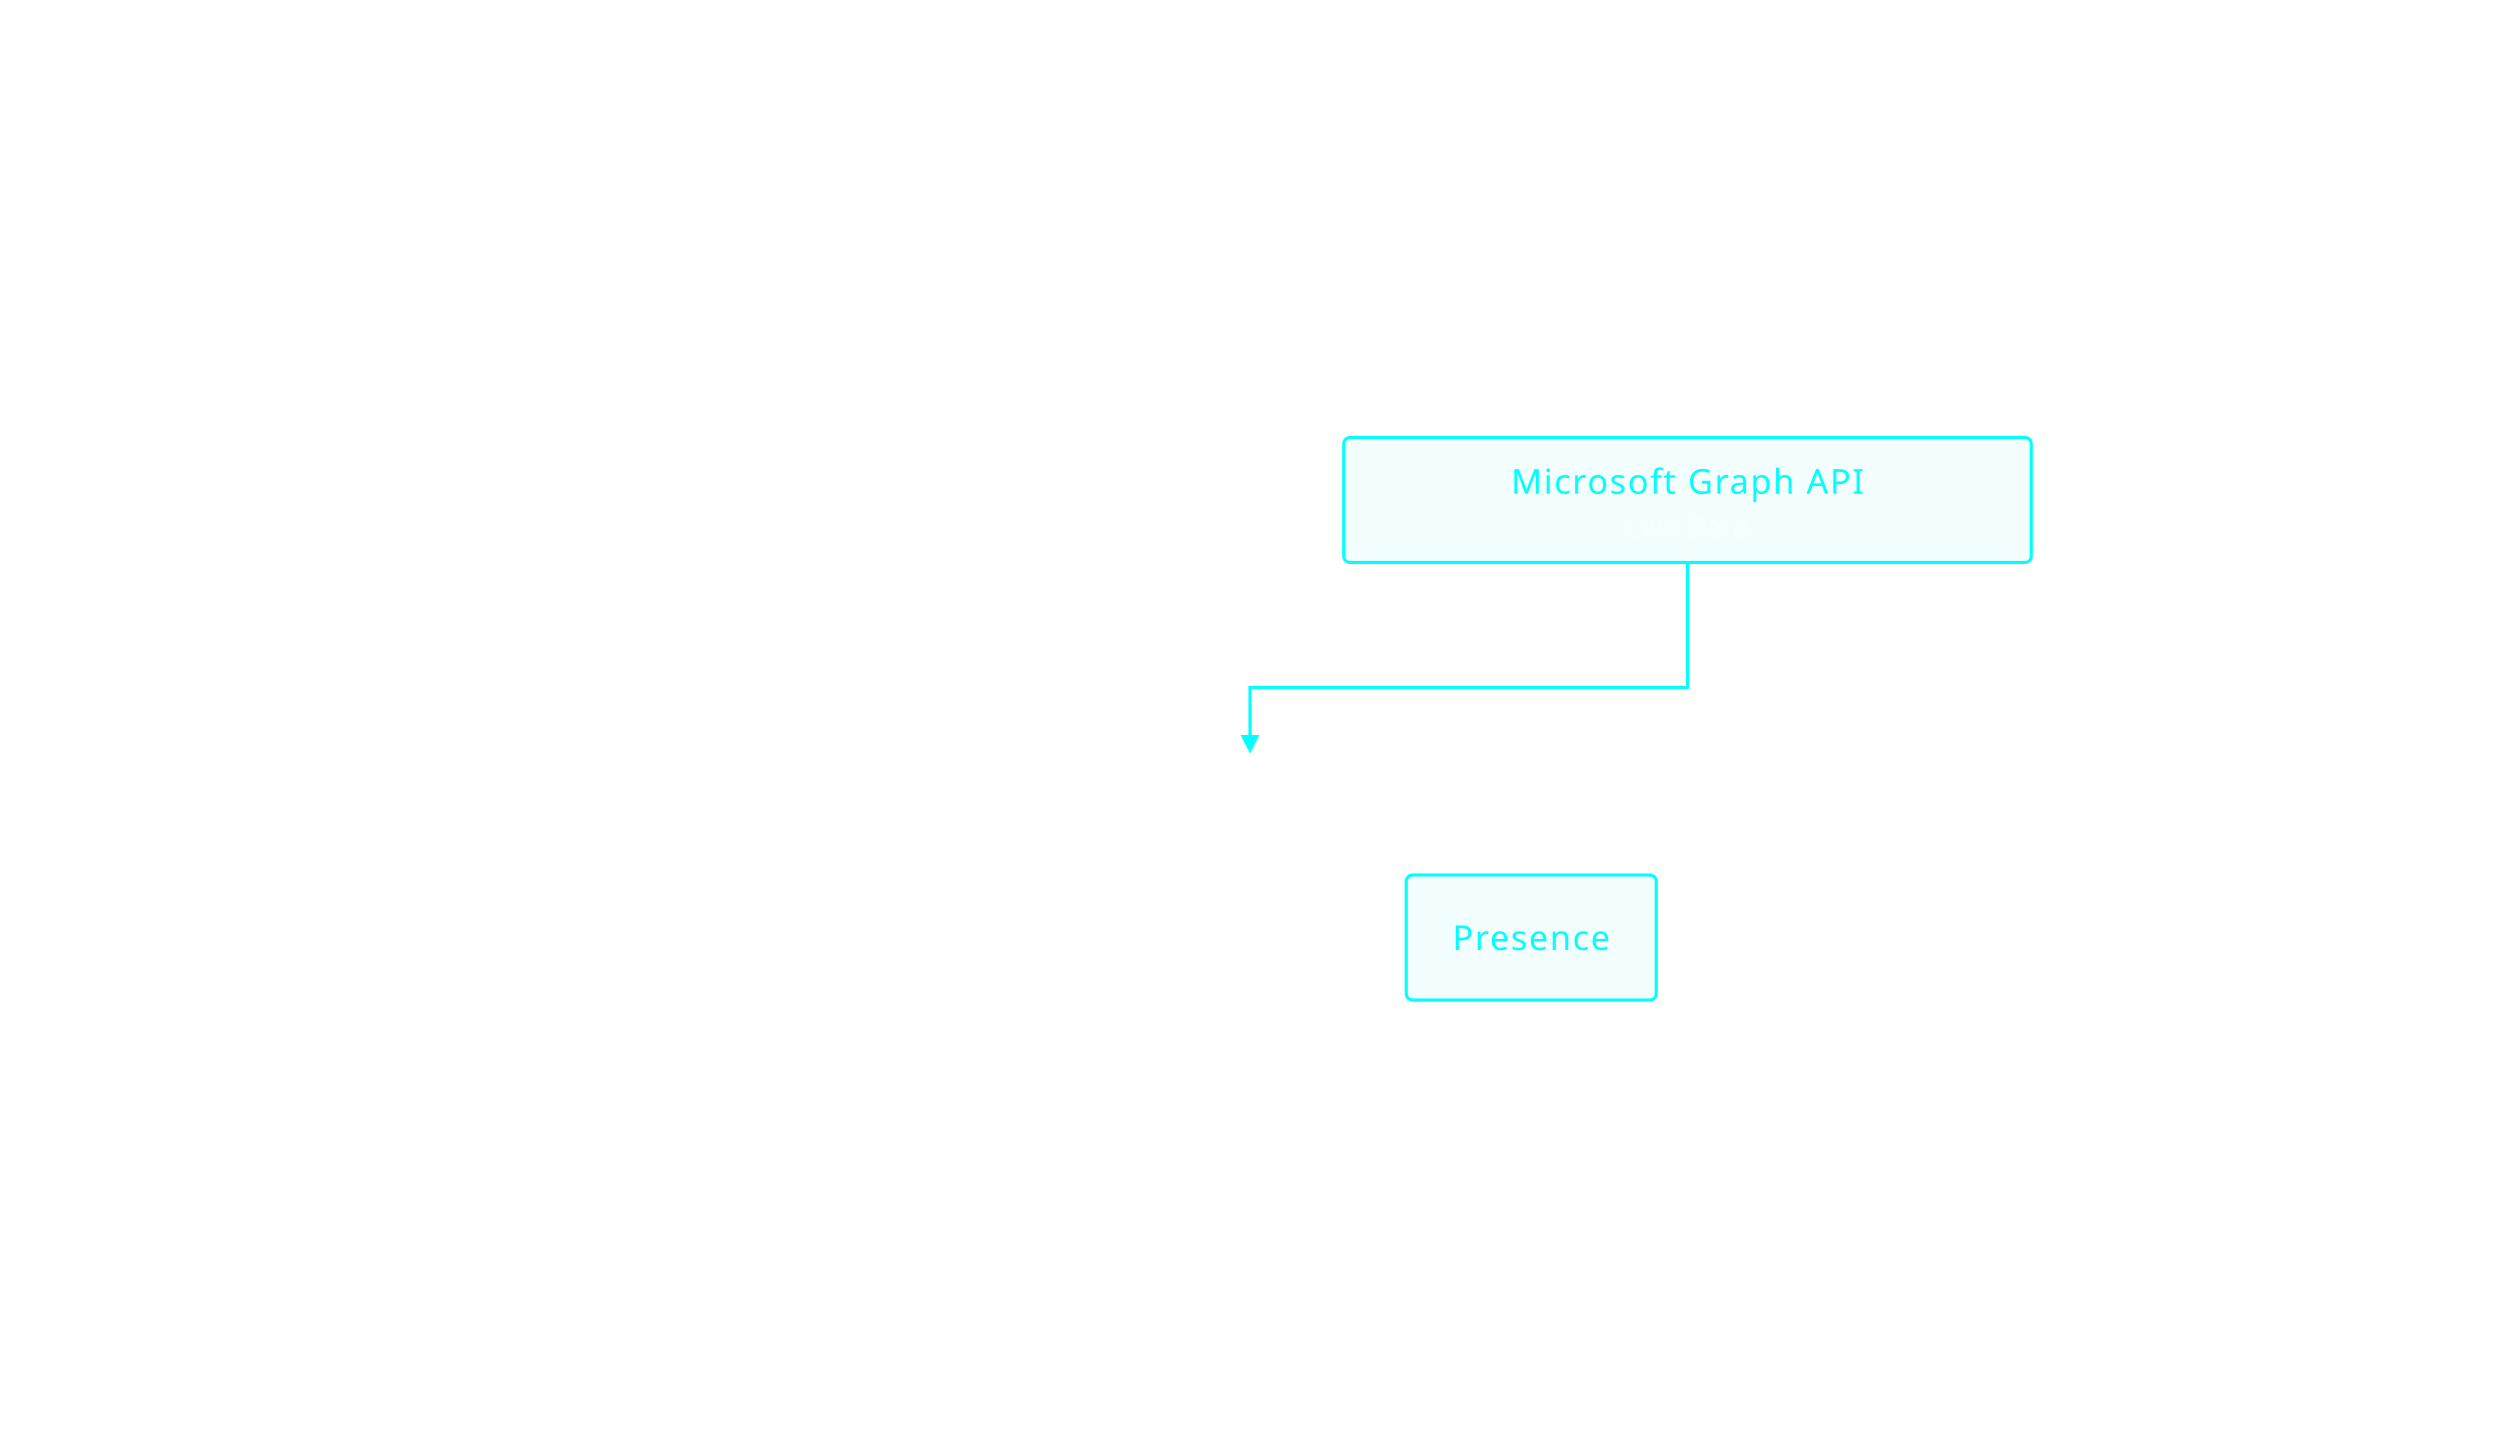
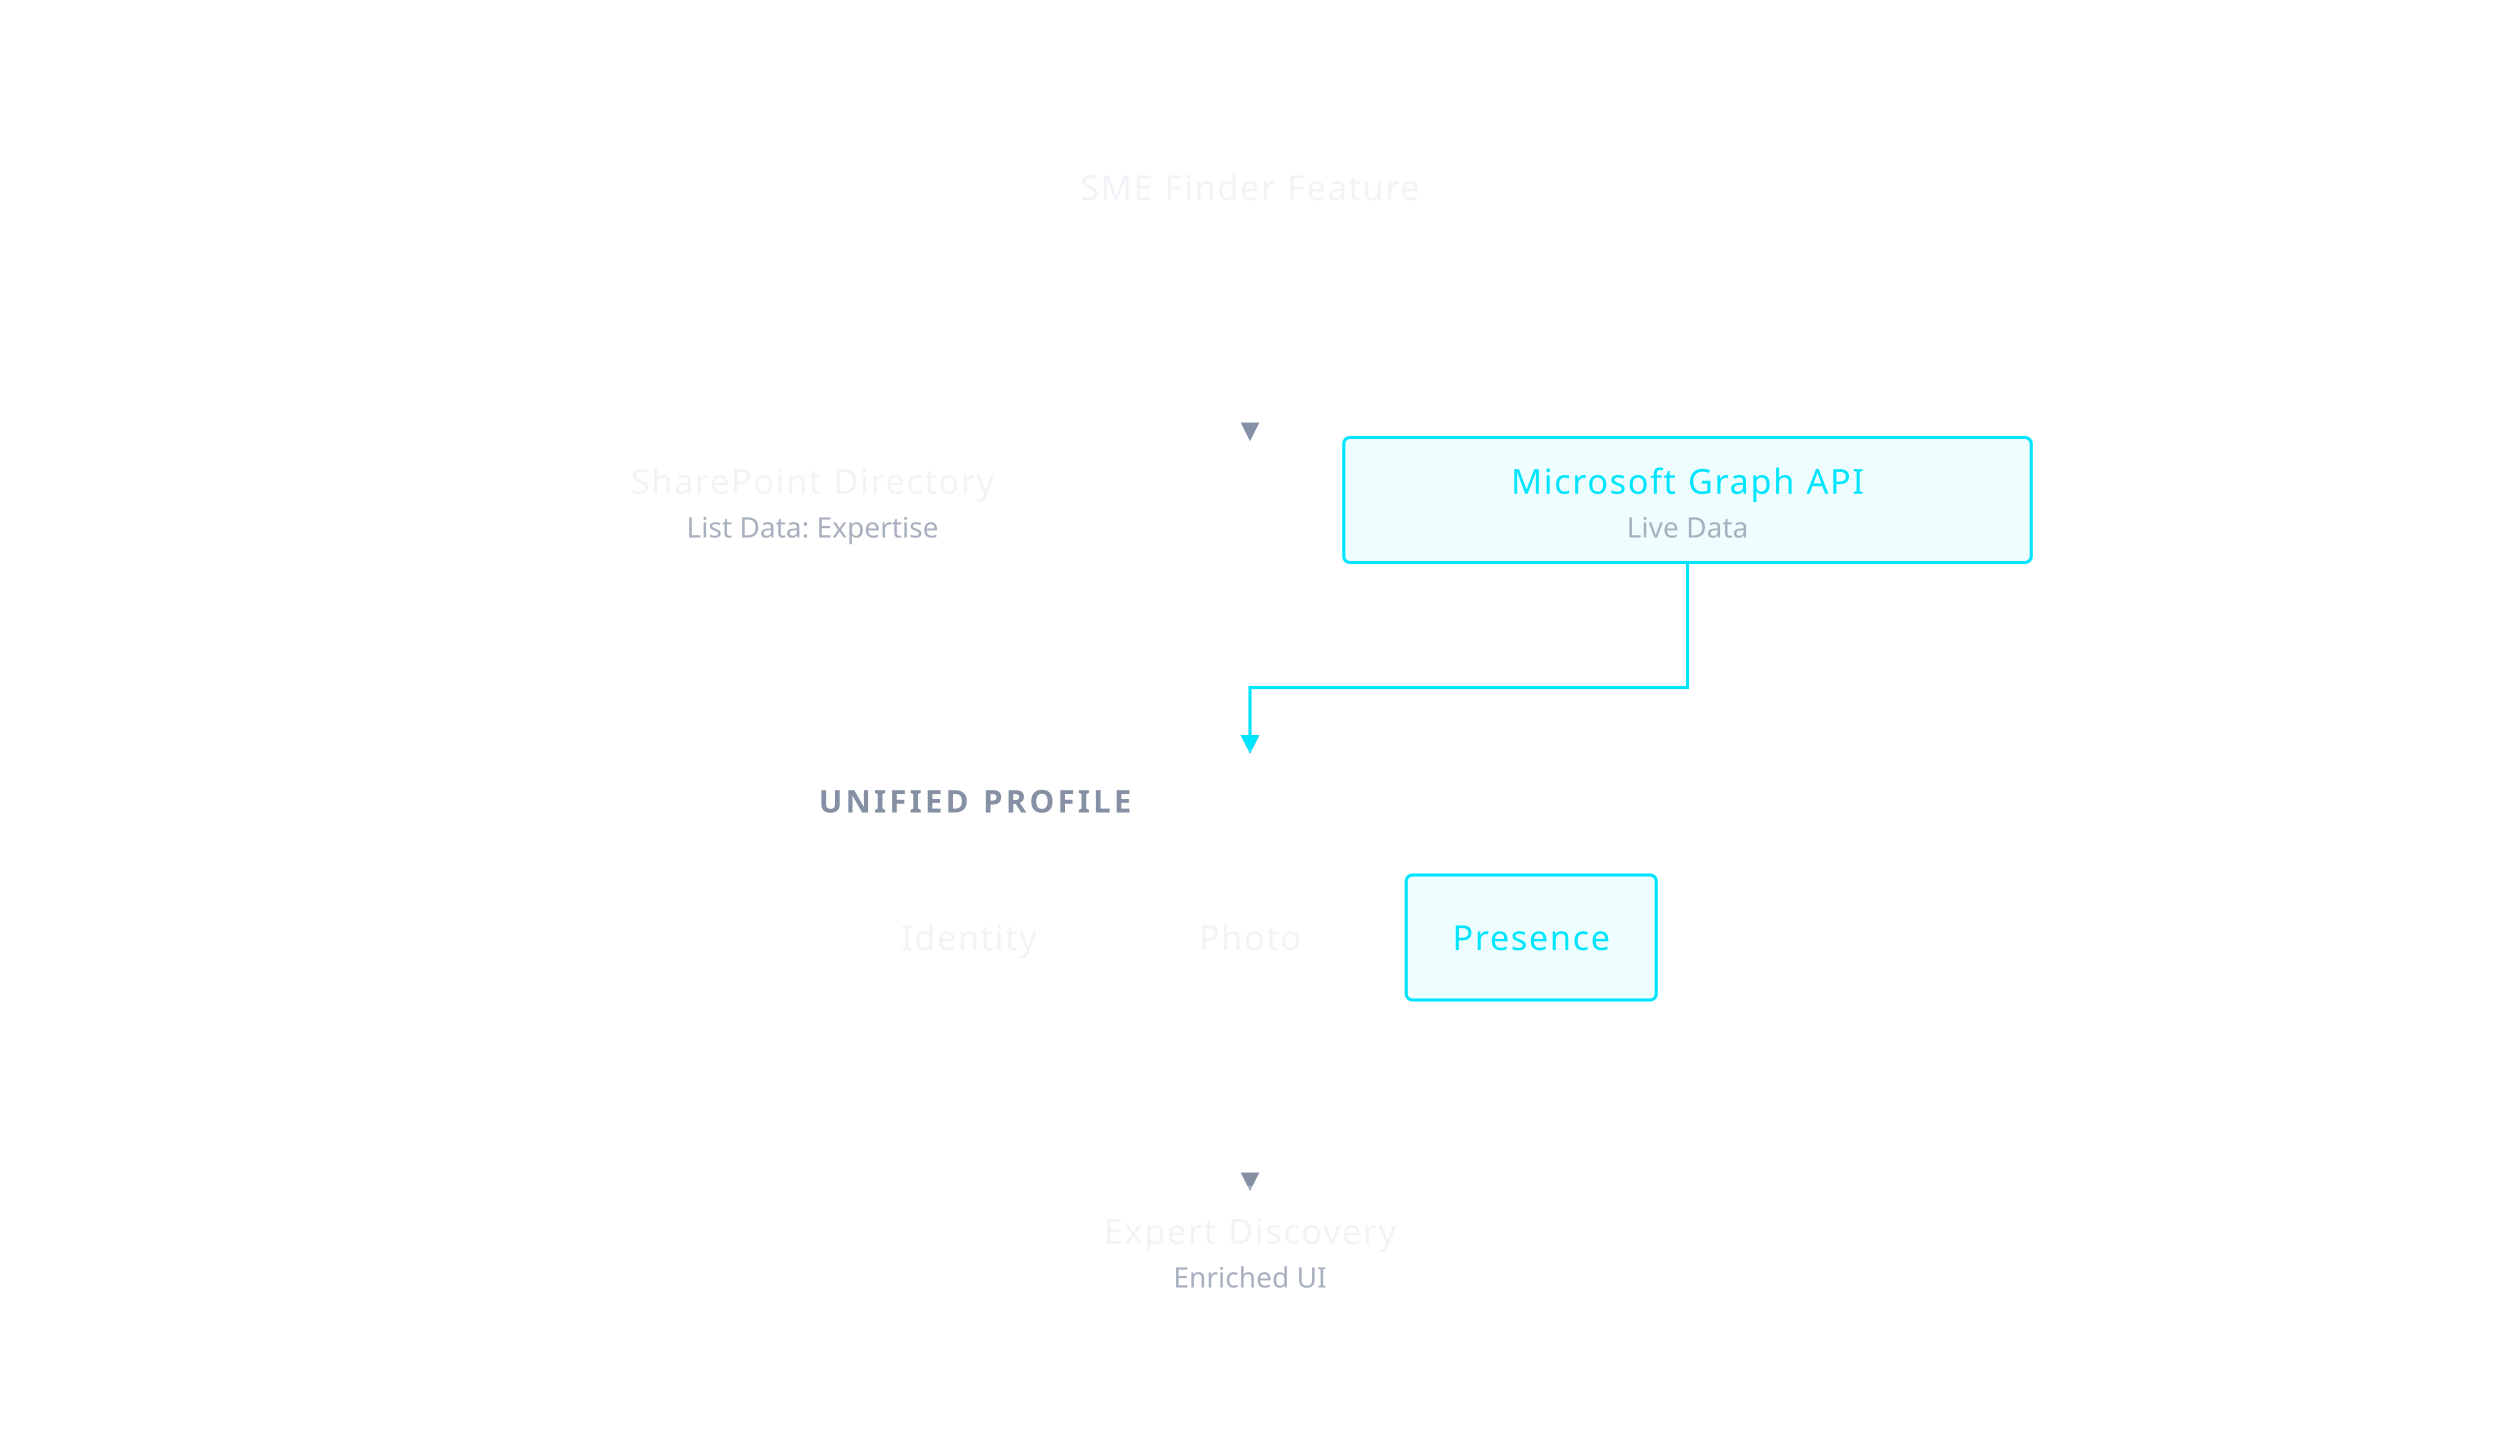
- <svg xmlns="http://www.w3.org/2000/svg" viewBox="0 0 800 460" width="100%" height="100%">
+ <svg xmlns="http://www.w3.org/2000/svg" viewBox="0 0 800 460">
  <style>
-       text { user-select: none; }
-     </style>
+ .dg-f-text{fill:var(--dg-text,#f1f3f7)}.dg-f-text2{fill:var(--dg-text-2,#a8afbf)}.dg-f-text3{fill:var(--dg-text-3,#8590a4)}
+ .dg-f-line{fill:var(--dg-line,rgba(255,255,255,.28))}.dg-f-panel{fill:var(--dg-panel,rgba(255,255,255,.03))}
+ .dg-f-surface{fill:var(--dg-surface,#111728)}.dg-f-bg{fill:var(--dg-bg,#0a0e17)}
+ .dg-f-accent{fill:var(--dg-accent,#00e5ff)}.dg-f-accent-soft{fill:var(--dg-accent-soft,rgba(0,229,255,.07))}
+ .dg-f-ok{fill:var(--dg-ok,#10b981)}.dg-f-warn{fill:var(--dg-warn,#f59e0b)}
+ .dg-s-line{stroke:var(--dg-line,rgba(255,255,255,.28))}.dg-s-line-soft{stroke:var(--dg-line-soft,rgba(255,255,255,.12))}
+ .dg-s-line-strong{stroke:var(--dg-line-strong,#334155)}.dg-s-accent{stroke:var(--dg-accent,#00e5ff)}
+ .dg-s-ok{stroke:var(--dg-ok,#10b981)}.dg-s-text2{stroke:var(--dg-text-2,#a8afbf)}
+ 
+ </style>
  <defs>
-     <marker id="arrow" viewBox="0 0 10 10" refX="8" refY="5" markerWidth="6" markerHeight="6" orient="auto-start-reverse">
-       <path d="M 0 0 L 10 5 L 0 10 z" fill="rgba(255,255,255,0.3)" />
+     <marker id="sharepoint-knowledge-hub-sme-finder-arrow" viewBox="0 0 10 10" refX="8" refY="5" markerWidth="6" markerHeight="6" orient="auto-start-reverse">
+       <path class="dg-f-text3" d="M 0 0 L 10 5 L 0 10 z" />
    </marker>
-     <marker id="arrow-cyan" viewBox="0 0 10 10" refX="8" refY="5" markerWidth="6" markerHeight="6" orient="auto-start-reverse">
-       <path d="M 0 0 L 10 5 L 0 10 z" fill="#00FFFF" />
+     <marker id="sharepoint-knowledge-hub-sme-finder-arrow-cyan" viewBox="0 0 10 10" refX="8" refY="5" markerWidth="6" markerHeight="6" orient="auto-start-reverse">
+       <path class="dg-f-accent" d="M 0 0 L 10 5 L 0 10 z" />
    </marker>
  </defs>
-   <rect x="300" y="40" width="200" height="40" rx="2" stroke="rgba(255,255,255,0.2)" stroke-width="1" fill="rgba(255,255,255,0.02)" />
-   <text x="400" y="64" text-anchor="middle" fill="rgba(255,255,255,0.9)" font-family="system-ui, sans-serif" font-size="11" font-weight="500" letter-spacing="0.5">SME Finder Feature</text>
-   <line x1="400" y1="80" x2="400" y2="140" stroke="rgba(255,255,255,0.2)" stroke-width="1" marker-end="url(#arrow)" />
-   <rect x="150" y="140" width="220" height="40" rx="2" stroke="rgba(255,255,255,0.2)" stroke-width="1" fill="rgba(255,255,255,0.02)" />
-   <text x="260" y="158" text-anchor="middle" fill="rgba(255,255,255,0.9)" font-family="system-ui, sans-serif" font-size="11" font-weight="500" letter-spacing="0.5">SharePoint Directory</text>
-   <text x="260" y="172" text-anchor="middle" fill="rgba(255,255,255,0.5)" font-family="system-ui, sans-serif" font-size="9">List Data: Expertise</text>
-   <rect x="430" y="140" width="220" height="40" rx="2" stroke="#00FFFF" stroke-width="1" fill="rgba(0,255,255,0.05)" />
-   <text x="540" y="158" text-anchor="middle" fill="#00FFFF" font-family="system-ui, sans-serif" font-size="11" font-weight="500" letter-spacing="0.5">Microsoft Graph API</text>
-   <text x="540" y="172" text-anchor="middle" fill="rgba(255,255,255,0.5)" font-family="system-ui, sans-serif" font-size="9">Live Data</text>
-   <path d="M 260 180 L 260 220 L 400 220 L 400 240" fill="none" stroke="rgba(255,255,255,0.2)" stroke-width="1" marker-end="url(#arrow)" />
-   <path d="M 540 180 L 540 220 L 400 220 L 400 240" fill="none" stroke="#00FFFF" stroke-width="1" marker-end="url(#arrow-cyan)" />
-   <rect x="250" y="240" width="300" height="100" rx="4" stroke="rgba(255,255,255,0.1)" stroke-width="1" stroke-dasharray="4 4" fill="rgba(255,255,255,0.01)" />
-   <text x="262" y="260" fill="rgba(255,255,255,0.4)" font-family="system-ui, sans-serif" font-size="10" font-weight="600" letter-spacing="1">UNIFIED PROFILE</text>
-   <rect x="270" y="280" width="80" height="40" rx="2" stroke="rgba(255,255,255,0.2)" stroke-width="1" fill="rgba(255,255,255,0.02)" />
-   <text x="310" y="304" text-anchor="middle" fill="rgba(255,255,255,0.9)" font-family="system-ui, sans-serif" font-size="11" font-weight="500" letter-spacing="0.5">Identity</text>
-   <rect x="360" y="280" width="80" height="40" rx="2" stroke="rgba(255,255,255,0.2)" stroke-width="1" fill="rgba(255,255,255,0.02)" />
-   <text x="400" y="304" text-anchor="middle" fill="rgba(255,255,255,0.9)" font-family="system-ui, sans-serif" font-size="11" font-weight="500" letter-spacing="0.5">Photo</text>
-   <rect x="450" y="280" width="80" height="40" rx="2" stroke="#00FFFF" stroke-width="1" fill="rgba(0,255,255,0.05)" />
-   <text x="490" y="304" text-anchor="middle" fill="#00FFFF" font-family="system-ui, sans-serif" font-size="11" font-weight="500" letter-spacing="0.5">Presence</text>
-   <path d="M 400 340 L 400 380" fill="none" stroke="rgba(255,255,255,0.2)" stroke-width="1" marker-end="url(#arrow)" />
-   <rect x="300" y="380" width="200" height="40" rx="2" stroke="rgba(255,255,255,0.2)" stroke-width="1" fill="rgba(255,255,255,0.02)" />
-   <text x="400" y="398" text-anchor="middle" fill="rgba(255,255,255,0.9)" font-family="system-ui, sans-serif" font-size="11" font-weight="500" letter-spacing="0.5">Expert Discovery</text>
-   <text x="400" y="412" text-anchor="middle" fill="rgba(255,255,255,0.5)" font-family="system-ui, sans-serif" font-size="9">Enriched UI</text>
+   <rect class="dg-f-panel dg-s-line" x="300" y="40" width="200" height="40" rx="2" stroke-width="1" />
+   <text class="dg-f-text" x="400" y="64" text-anchor="middle" font-family="system-ui, sans-serif" font-size="11" font-weight="500" letter-spacing="0.5">SME Finder Feature</text>
+   <line class="dg-s-line" x1="400" y1="80" x2="400" y2="140" stroke-width="1" marker-end="url(#sharepoint-knowledge-hub-sme-finder-arrow)" />
+   <rect class="dg-f-panel dg-s-line" x="150" y="140" width="220" height="40" rx="2" stroke-width="1" />
+   <text class="dg-f-text" x="260" y="158" text-anchor="middle" font-family="system-ui, sans-serif" font-size="11" font-weight="500" letter-spacing="0.5">SharePoint Directory</text>
+   <text class="dg-f-text2" x="260" y="172" text-anchor="middle" font-family="system-ui, sans-serif" font-size="9">List Data: Expertise</text>
+   <rect class="dg-f-accent-soft dg-s-accent" x="430" y="140" width="220" height="40" rx="2" stroke-width="1" />
+   <text class="dg-f-accent" x="540" y="158" text-anchor="middle" font-family="system-ui, sans-serif" font-size="11" font-weight="500" letter-spacing="0.5">Microsoft Graph API</text>
+   <text class="dg-f-text2" x="540" y="172" text-anchor="middle" font-family="system-ui, sans-serif" font-size="9">Live Data</text>
+   <path class="dg-s-line" d="M 260 180 L 260 220 L 400 220 L 400 240" fill="none" stroke-width="1" marker-end="url(#sharepoint-knowledge-hub-sme-finder-arrow)" />
+   <path class="dg-s-accent" d="M 540 180 L 540 220 L 400 220 L 400 240" fill="none" stroke-width="1" marker-end="url(#sharepoint-knowledge-hub-sme-finder-arrow-cyan)" />
+   <rect class="dg-f-panel dg-s-line-soft" x="250" y="240" width="300" height="100" rx="4" stroke-width="1" stroke-dasharray="4 4" />
+   <text class="dg-f-text3" x="262" y="260" font-family="system-ui, sans-serif" font-size="10" font-weight="600" letter-spacing="1">UNIFIED PROFILE</text>
+   <rect class="dg-f-panel dg-s-line" x="270" y="280" width="80" height="40" rx="2" stroke-width="1" />
+   <text class="dg-f-text" x="310" y="304" text-anchor="middle" font-family="system-ui, sans-serif" font-size="11" font-weight="500" letter-spacing="0.5">Identity</text>
+   <rect class="dg-f-panel dg-s-line" x="360" y="280" width="80" height="40" rx="2" stroke-width="1" />
+   <text class="dg-f-text" x="400" y="304" text-anchor="middle" font-family="system-ui, sans-serif" font-size="11" font-weight="500" letter-spacing="0.5">Photo</text>
+   <rect class="dg-f-accent-soft dg-s-accent" x="450" y="280" width="80" height="40" rx="2" stroke-width="1" />
+   <text class="dg-f-accent" x="490" y="304" text-anchor="middle" font-family="system-ui, sans-serif" font-size="11" font-weight="500" letter-spacing="0.5">Presence</text>
+   <path class="dg-s-line" d="M 400 340 L 400 380" fill="none" stroke-width="1" marker-end="url(#sharepoint-knowledge-hub-sme-finder-arrow)" />
+   <rect class="dg-f-panel dg-s-line" x="300" y="380" width="200" height="40" rx="2" stroke-width="1" />
+   <text class="dg-f-text" x="400" y="398" text-anchor="middle" font-family="system-ui, sans-serif" font-size="11" font-weight="500" letter-spacing="0.5">Expert Discovery</text>
+   <text class="dg-f-text2" x="400" y="412" text-anchor="middle" font-family="system-ui, sans-serif" font-size="9">Enriched UI</text>
</svg>
